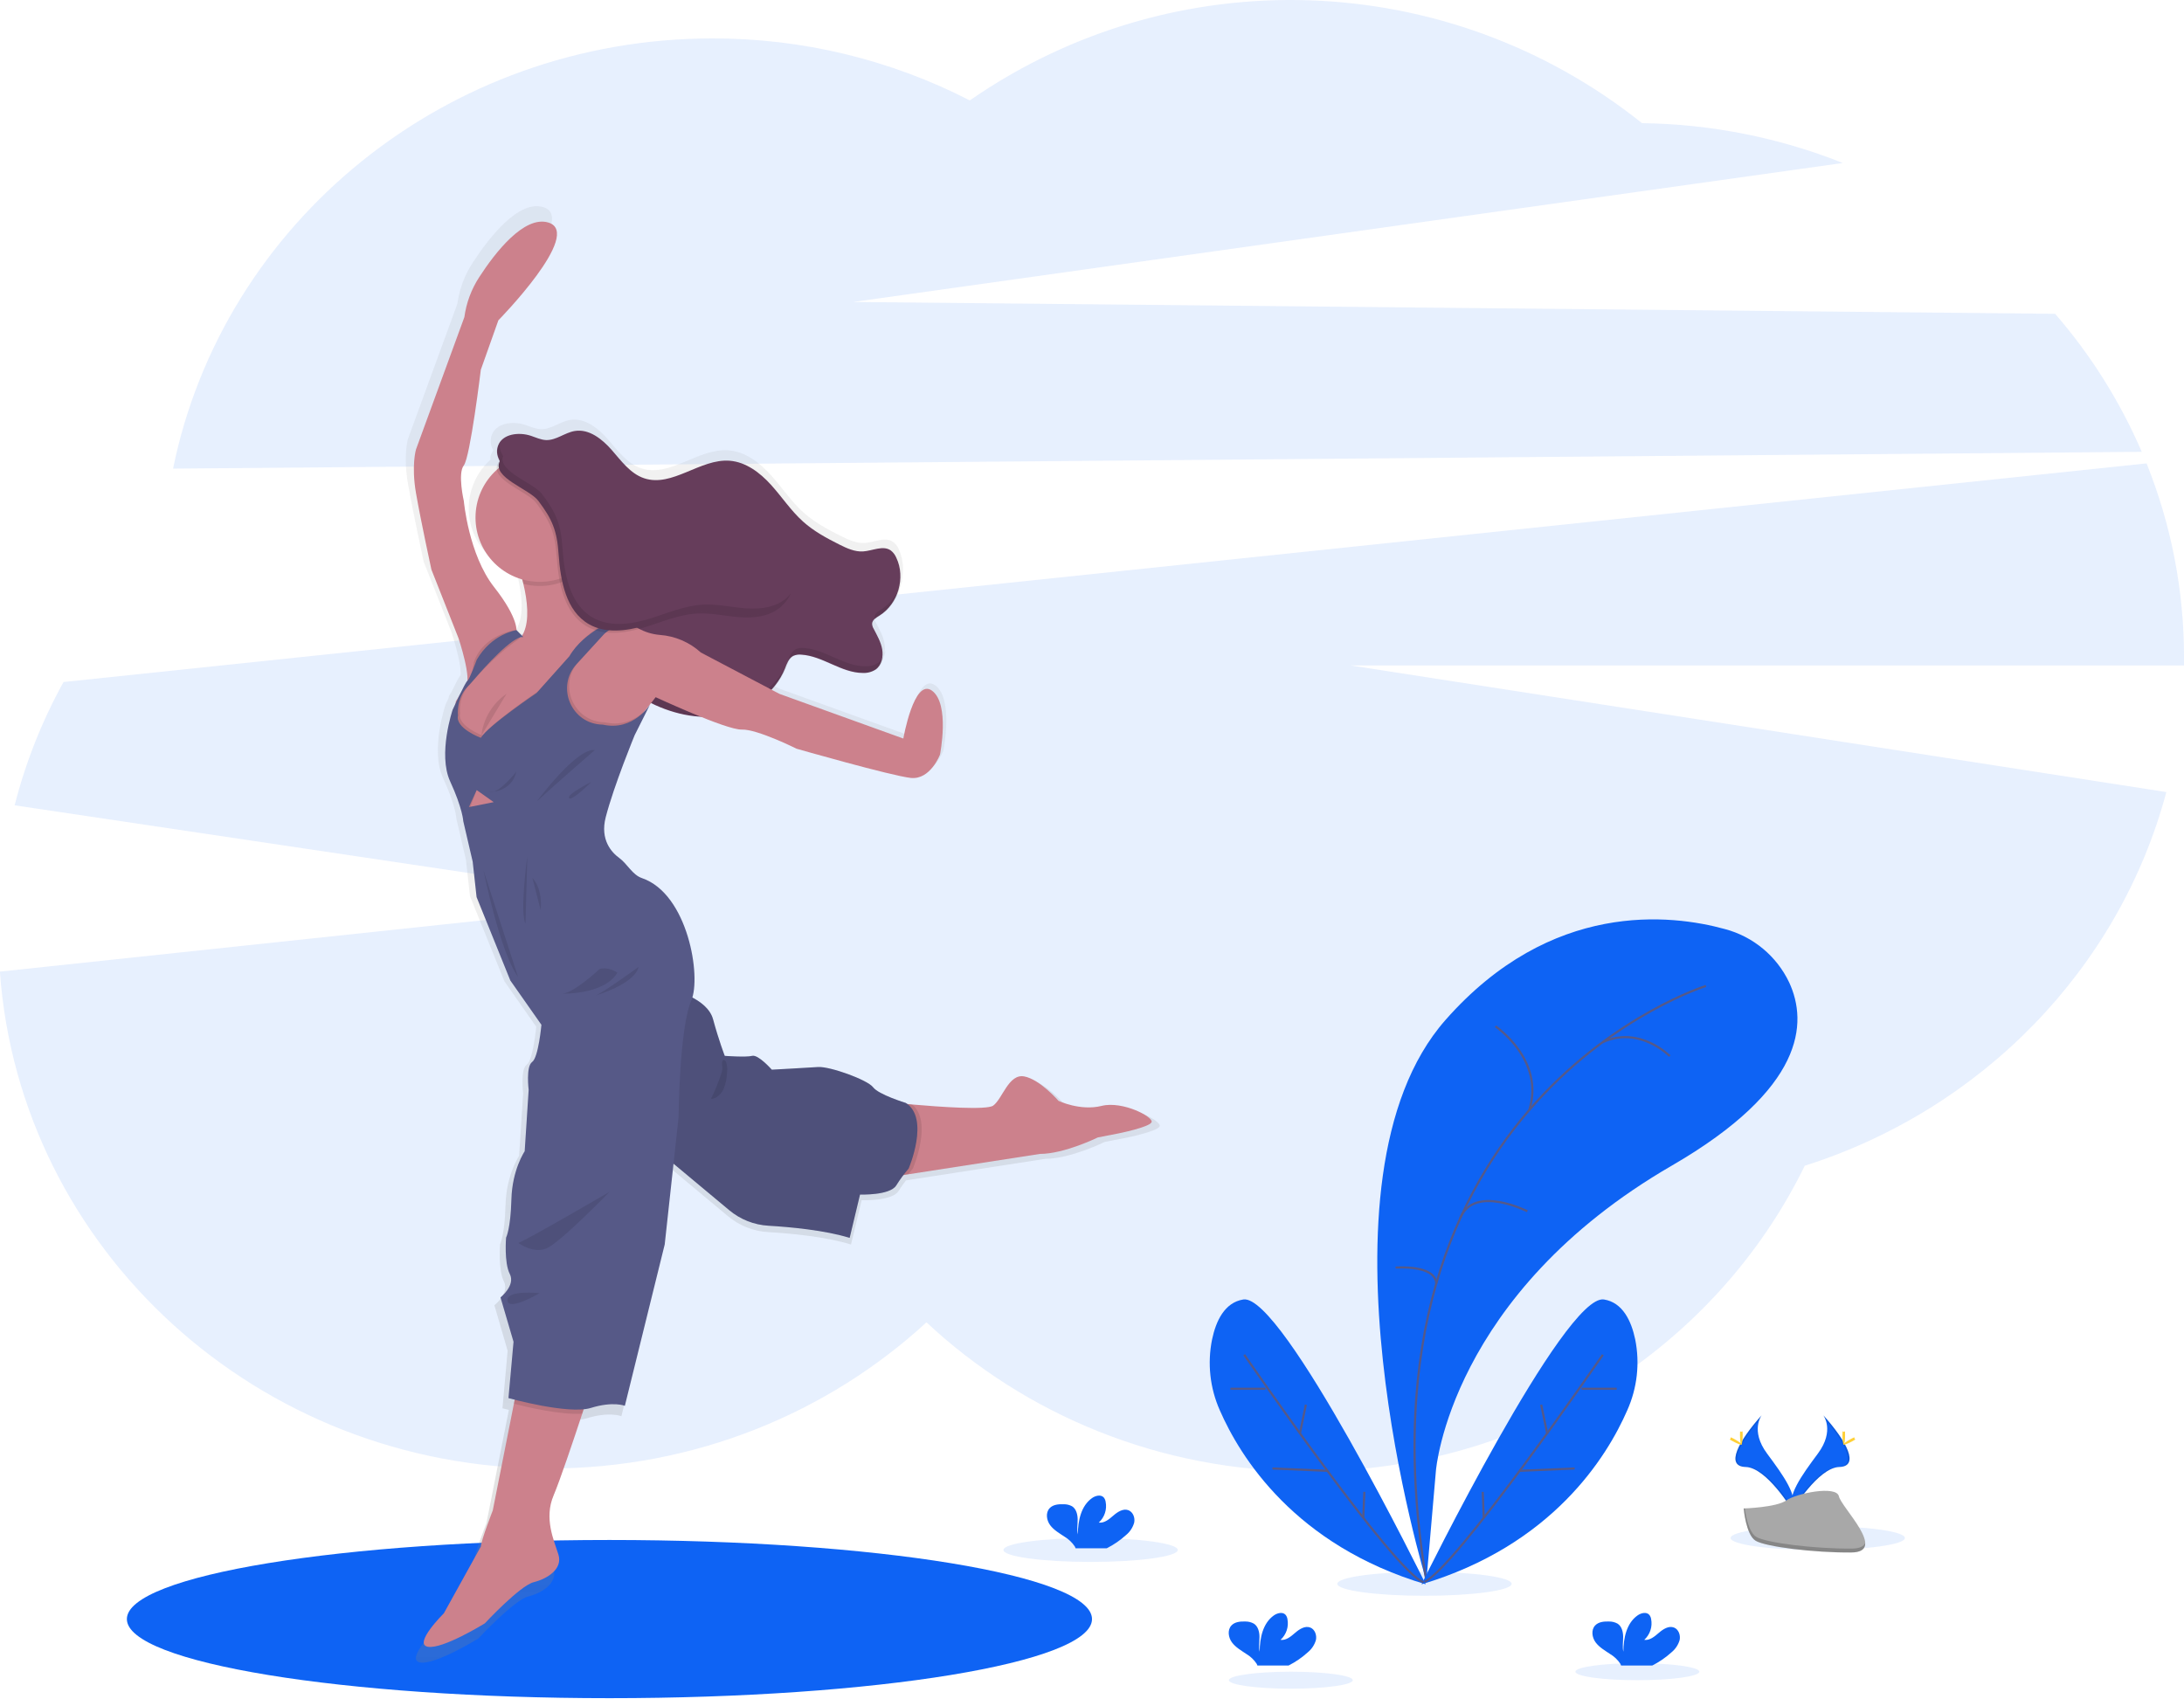
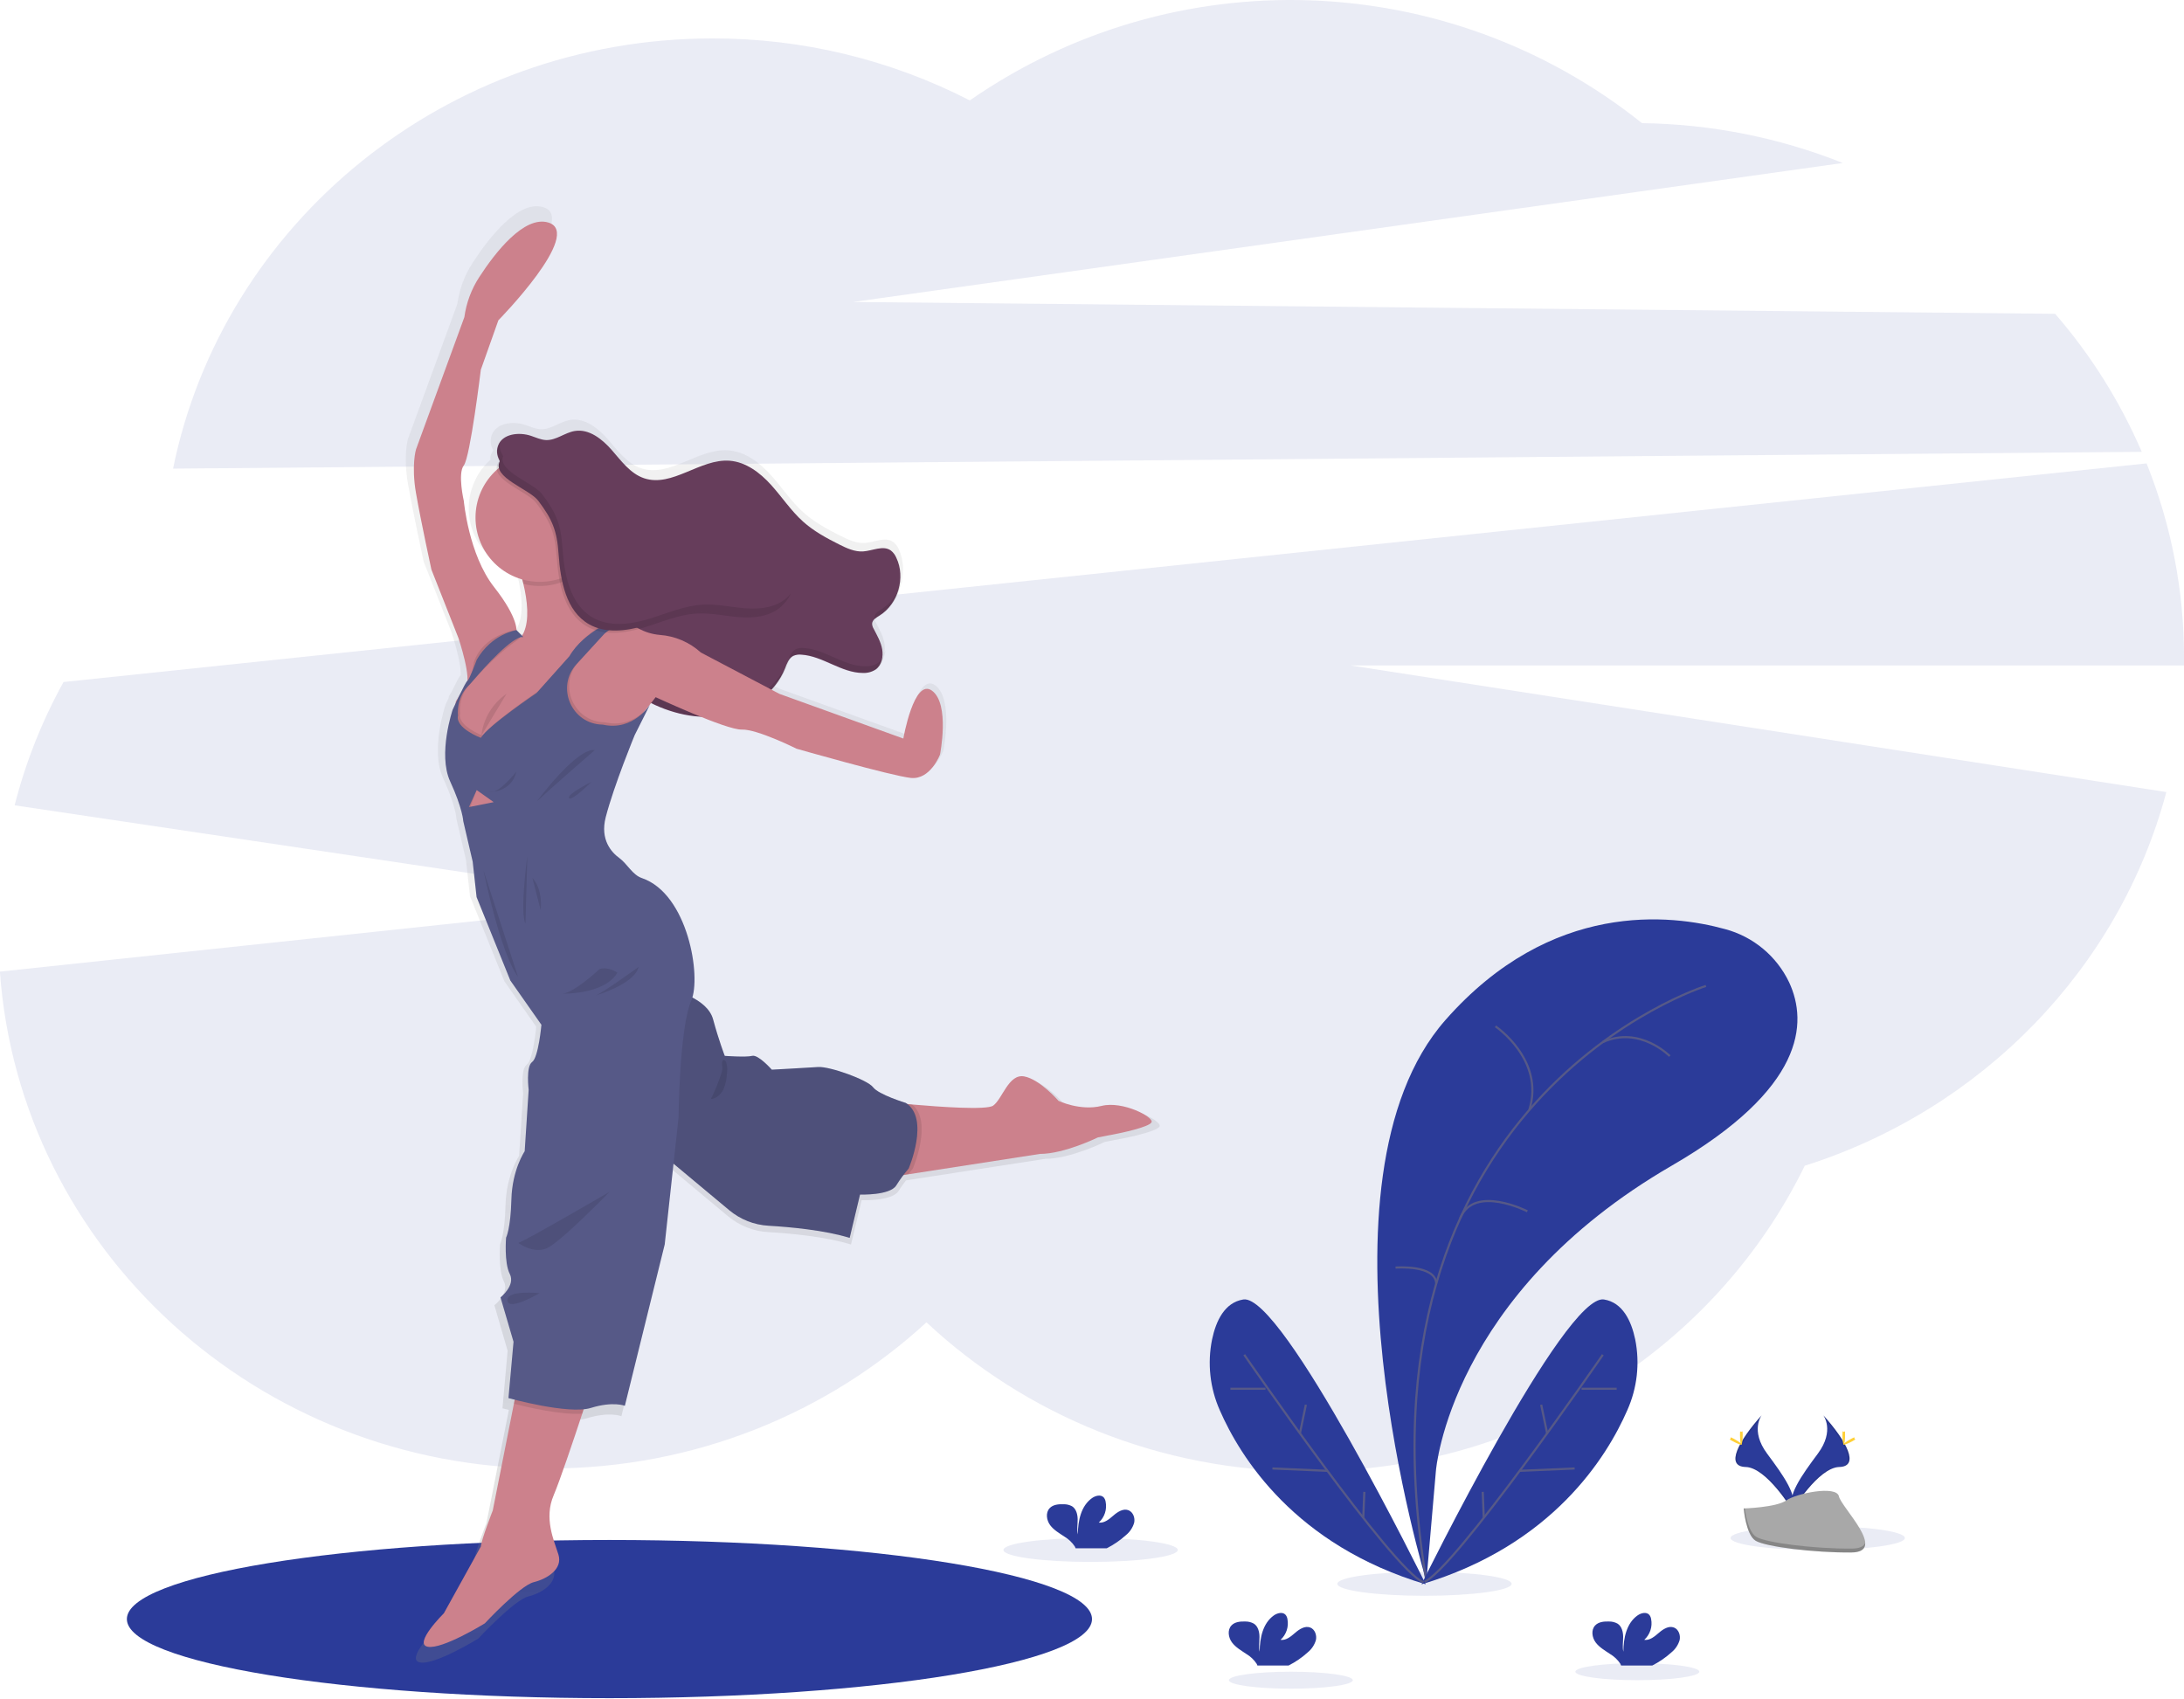
<svg xmlns="http://www.w3.org/2000/svg" id="956f524d-cf77-4eed-97ec-c6a3c87f2838" data-name="Layer 1" width="1027.35" height="798.89" viewBox="0 0 1027.35 798.89">
  <defs>
    <linearGradient id="60552b3d-cc23-4bcb-bcbd-c0b00e2743d7" x1="454.54" y1="832.71" x2="454.54" y2="147.53" gradientUnits="userSpaceOnUse">
      <stop offset="0" stop-color="gray" stop-opacity="0.25" />
      <stop offset="0.54" stop-color="gray" stop-opacity="0.12" />
      <stop offset="1" stop-color="gray" stop-opacity="0.1" />
    </linearGradient>
  </defs>
-   <path d="M1093.8,263.12a250.48,250.48,0,0,0-40.75-64.93l-565.37-5.57,465.49-65.38a264.39,264.39,0,0,0-94.45-18.74A264.72,264.72,0,0,0,542.51,97.8a263.57,263.57,0,0,0-121-29.16c-125.62,0-230.3,87-253.78,202.38Z" transform="translate(-86.32 -50.56)" fill="#0e63f4" opacity="0.1" />
-   <path d="M1113.68,359.88a244.38,244.38,0,0,0-17.62-91.32L116.2,371.41a245.29,245.29,0,0,0-23,58l303.43,45.24-310.36,33c9.34,130.61,121.31,233.75,258.09,233.75,68.85,0,131.42-26.14,177.77-68.76,46.51,43.43,109.67,70.13,179.26,70.13,103.26,0,192.38-58.79,233.88-143.8,83.27-26.42,147.95-92.78,170.09-175.79L721.68,363.62h392C1113.66,362.37,1113.68,361.13,1113.68,359.88Z" transform="translate(-86.32 -50.56)" fill="#0e63f4" opacity="0.1" />
-   <ellipse cx="286.68" cy="761.68" rx="227" ry="37.21" fill="#0e63f4" />
+   <path d="M1093.8,263.12a250.48,250.48,0,0,0-40.75-64.93l-565.37-5.57,465.49-65.38a264.39,264.39,0,0,0-94.45-18.74A264.72,264.72,0,0,0,542.51,97.8a263.57,263.57,0,0,0-121-29.16c-125.62,0-230.3,87-253.78,202.38Z" transform="translate(-86.32 -50.56)" fill="#2b3b99" opacity="0.1" />
+   <path d="M1113.68,359.88a244.38,244.38,0,0,0-17.62-91.32L116.2,371.41a245.29,245.29,0,0,0-23,58l303.43,45.24-310.36,33c9.34,130.61,121.31,233.75,258.09,233.75,68.85,0,131.42-26.14,177.77-68.76,46.51,43.43,109.67,70.13,179.26,70.13,103.26,0,192.38-58.79,233.88-143.8,83.27-26.42,147.95-92.78,170.09-175.79L721.68,363.62h392C1113.66,362.37,1113.68,361.13,1113.68,359.88Z" transform="translate(-86.32 -50.56)" fill="#2b3b99" opacity="0.1" />
+   <ellipse cx="286.68" cy="761.68" rx="227" ry="37.21" fill="#2b3b99" />
  <path d="M607.77,572.54c-10.21,2.56-20.69-2.42-20.69-2.42s-8.94-10.35-16.48-11.75-10.46,10.85-14.94,14c-3.1,2.21-25.46.63-39-.55l-2.33-.21c-.23-.17-.46-.35-.71-.51,0,0-13-4-15.71-7.54s-20.82-10.09-26.44-9.71-22.23,1.28-22.23,1.28-6.51-7.41-9.45-6.64-13.16-.06-13.16-.06-2.81-7.22-5.62-17.57c-1.31-4.83-5.67-8.22-9.94-10.45,3.84-13-3-50.08-24.24-57.33-4.63-1.58-7-6.83-10.94-9.71-3.53-2.57-9.31-8.63-6.48-19.58,4-15.33,13.92-39.47,13.92-39.47l7.39-14.76a20.62,20.62,0,0,1-2.34,2.93c1-1.28,2-2.54,2.86-3.6a62.13,62.13,0,0,0,23.66,6.52c8.34,3.37,16.67,6.34,19.91,6.23,7.41-.26,26.31,9.2,26.31,9.2s45.47,13,54.92,14.05,14.05-11.24,14.05-11.24S535,379.42,526.28,373s-13.79,23-13.79,23L453,374.56l-3.67-1.93A33.35,33.35,0,0,0,456,362.25c.92-2.29,1.76-4.91,3.95-6.05a5.58,5.58,0,0,1,1.88-.55,12.67,12.67,0,0,1,1.63,0c10.32.63,19.19,8.75,29.53,8.79.38,0,.76,0,1.14,0a9.94,9.94,0,0,0,5.53-1.7,8.68,8.68,0,0,0,3.18-6.14,10.54,10.54,0,0,1-.5.94,12.33,12.33,0,0,0,0-4.45c-.64-3.51-2.47-6.66-4.11-9.83a5,5,0,0,1-.76-2.46,3.39,3.39,0,0,1,1.29-2.33,2.8,2.8,0,0,0,.06.28,13.07,13.07,0,0,1,2.58-1.89,22.06,22.06,0,0,0,9.64-14.69c-.25.74-.55,1.47-.87,2.19A21.71,21.71,0,0,0,509.12,309a8.69,8.69,0,0,0-2.66-3.49c-3.73-2.62-8.74.17-13.29.47-4,.26-7.88-1.53-11.49-3.34-6.16-3.09-12.29-6.43-17.42-11-5.83-5.23-10.16-11.9-15.42-17.69S436.83,263,429,262.42c-14.23-1.1-27.65,13-41.18,8.4-6.6-2.23-10.94-8.33-15.53-13.57s-10.9-10.27-17.78-9.14c-4.78.8-8.92,4.51-13.76,4.37-2.53-.08-4.88-1.21-7.28-2-5.81-1.95-13.77-1-15.84,4.78a8.52,8.52,0,0,0,.75,7.17,10.78,10.78,0,0,0-.82,1.35,4.62,4.62,0,0,0-.49,3,30.9,30.9,0,0,0,12.2,52.72c.19.73.38,1.46.56,2.2,1.94,8.17,2.95,17.37.08,23.57-.18.38-.37.75-.58,1.11l-.25.11.11.11h0l-.11-.11h0l-.36-.37h0l-2.18-2.28c-.12-2.38-1.46-8.76-10.78-20.6-12.27-15.59-14.57-41.39-14.57-41.39s-3.06-13.28,0-17.11,8.18-46,8.18-46L317.83,195s41.13-41.9,24-47c-11.63-3.47-25.5,14.41-33.2,26.23a46.77,46.77,0,0,0-7.16,19.24l-23.25,63.61s-2.3,7.67,0,20.95,7.41,36.79,7.41,36.79l13,32.95S303.42,362,303,368.18c-.57.37-2.57,4.33-4.3,7.93l-1.27,2-.09.81c-.85,1.81-1.44,3.11-1.44,3.11s-7.24,21.37-1.19,34.48S301,435.7,301,435.7l4.51,19.42,1.88,17,16.22,40.11,14.94,21.33s-1.4,15.71-4.47,17.88-1.66,13.41-1.66,13.41l-1.92,29.5s-6,8.82-6.38,23.12-2.56,18.4-2.56,18.4-1,12,1.79,17.5-4.47,11.24-4.47,11.24L325.11,686l-2.43,27.08s1.13.31,3,.78l-.38,1.94-10.16,51.3s-5.49,14.06-5.74,17.37l-17.76,32.07s-14.82,14.69-7.79,16.09,27.47-11.24,27.47-11.24,16.86-18.14,23.5-19.79,14-6.4,11.88-13.29-7-17.37-2.3-28.49c3-7,9.38-26,13.76-39.26.24-.73.47-1.43.7-2.11a17.77,17.77,0,0,0,3.42-.65c10.73-3.32,16.35-1,16.35-1l19.16-77.53L402,600.37l26.83,22.38a32.25,32.25,0,0,0,18.8,7.43c10.57.62,27.06,2.15,39,5.84l5-20.82s14.3.52,17.37-4.34c1.25-2,2.48-3.7,3.49-5l2.32-.36,63.29-9.79c11.75,0,27.85-7.93,27.85-7.93l9.84-1.91s14.68-2.94,16-5.37S618,570,607.77,572.54Z" transform="translate(-86.32 -50.56)" fill="url(#60552b3d-cc23-4bcb-bcbd-c0b00e2743d7)" />
  <path d="M320.58,260.27c2-5.64,9.82-6.59,15.51-4.68,2.34.78,4.65,1.89,7.12,2,4.74.14,8.79-3.5,13.47-4.27,6.73-1.12,12.9,3.8,17.39,8.93s8.75,11.1,15.21,13.29c13.23,4.46,26.37-9.3,40.29-8.23,7.64.59,14.24,5.62,19.39,11.29s9.39,12.19,15.09,17.31c5,4.5,11,7.77,17.05,10.8,3.53,1.77,7.3,3.52,11.24,3.26,4.46-.29,9.36-3,13-.46a8.49,8.49,0,0,1,2.6,3.42c4.48,9.32.87,21.73-7.9,27.21-1.53.95-3.39,2-3.48,3.83a4.82,4.82,0,0,0,.74,2.41c1.6,3.1,3.4,6.19,4,9.62s-.21,7.38-3,9.46a10.18,10.18,0,0,1-6.17,1.69c-10.12-.05-18.8-8-28.9-8.61a7.3,7.3,0,0,0-3.79.58c-2.14,1.11-3,3.68-3.87,5.92-4.68,11.69-16.3,19.82-28.7,22.05s-25.35-.91-36.45-6.87a8.61,8.61,0,0,1-2.21-1.52,9.45,9.45,0,0,1-1.91-3.87c-3.4-10.75-8-22-17.42-28.21-6.11-4-14.4-6.25-17.17-13-1.74-4.27-.65-9.12-1.09-13.72a21.09,21.09,0,0,0-13.93-17.58c-1.64-.55-3.44-.94-4.64-2.19a8.64,8.64,0,0,1-1.8-4.25c-1.49-6.77-2.48-13.92-4.56-20.53C324.1,270.17,318.45,266.2,320.58,260.27Z" transform="translate(-86.32 -50.56)" fill="#663d5b" />
  <g opacity="0.1">
    <path d="M499.47,362.35A10.22,10.22,0,0,1,493.3,364c-10.11,0-18.79-8-28.89-8.6a7.29,7.29,0,0,0-3.79.57c-2.15,1.11-3,3.68-3.87,5.92-4.68,11.7-16.31,19.83-28.71,22.06s-25.35-.91-36.44-6.87a8.69,8.69,0,0,1-2.21-1.52,9.51,9.51,0,0,1-1.91-3.87c-3.4-10.76-8-22-17.42-28.22-6.12-4.05-14.41-6.24-17.17-13-1.75-4.28-.66-9.13-1.09-13.72a21.07,21.07,0,0,0-13.94-17.58c-1.64-.55-3.44-.95-4.64-2.19a8.57,8.57,0,0,1-1.79-4.26c-1.5-6.76-2.48-13.92-4.56-20.52-1.4-4.42-5.81-8-5.59-12.72a6.65,6.65,0,0,0-.34.77c-2.14,5.93,3.52,9.9,5.13,15,2.08,6.6,3.06,13.76,4.56,20.52a8.57,8.57,0,0,0,1.79,4.26c1.2,1.24,3,1.64,4.64,2.19A21.07,21.07,0,0,1,351,319.81c.43,4.59-.66,9.44,1.09,13.72,2.76,6.79,11.05,9,17.17,13,9.4,6.23,14,17.46,17.42,28.22a9.51,9.51,0,0,0,1.91,3.87,8.69,8.69,0,0,0,2.21,1.52c11.09,6,24,9.09,36.44,6.87s24-10.36,28.71-22.06c.9-2.24,1.73-4.81,3.87-5.92a7.29,7.29,0,0,1,3.79-.57c10.1.61,18.78,8.56,28.89,8.6a10.22,10.22,0,0,0,6.17-1.68,8.48,8.48,0,0,0,3.12-6A7.43,7.43,0,0,1,499.47,362.35Z" transform="translate(-86.32 -50.56)" />
    <path d="M501.21,337c-1.53,1-3.4,2-3.49,3.83a3.05,3.05,0,0,0,.17,1.08,12.59,12.59,0,0,1,2.52-1.85,21.55,21.55,0,0,0,9.43-14.37A21.07,21.07,0,0,1,501.21,337Z" transform="translate(-86.32 -50.56)" />
  </g>
  <path d="M346.75,754c-4.63,10.88.13,21.12,2.25,27.88s-5.12,11.37-11.62,13-23,19.37-23,19.37-20,12.37-26.88,11,7.62-15.75,7.62-15.75l17.38-31.38c.25-3.24,5.62-17,5.62-17l9.94-50.2,1.32-6.67,35.24-2.13s-1.85,5.72-4.4,13.45C355.93,728.57,349.65,747.21,346.75,754Z" transform="translate(-86.32 -50.56)" fill="#cc818c" />
  <path d="M628,578.53c-1.25,2.38-15.62,5.25-15.62,5.25l-9.63,1.87s-15.75,7.76-27.25,7.76L513.56,603l-8.31,1.29V569.15s4.18.44,10.1,1c13.23,1.16,35.12,2.7,38.15.54,4.38-3.12,7.25-15.12,14.62-13.74s16.13,11.5,16.13,11.5,10.25,4.87,20.25,2.37S629.25,576.15,628,578.53Z" transform="translate(-86.32 -50.56)" fill="#cc818c" />
  <path d="M515.75,600.28s-.89,1-2.19,2.71l-8.31,1.29V569.15s4.18.44,10.1,1C525.29,578,515.75,600.28,515.75,600.28Z" transform="translate(-86.32 -50.56)" opacity="0.1" />
  <path d="M396.13,592.16l33.27,27.76a31.58,31.58,0,0,0,18.4,7.27c10.34.61,26.48,2.1,38.2,5.72l4.88-20.38s14,.5,17-4.25a68.93,68.93,0,0,1,5.87-8s10.13-23.62-1.37-30.87c0,0-12.75-3.88-15.38-7.38s-20.37-9.87-25.87-9.5-21.75,1.25-21.75,1.25-6.38-7.25-9.25-6.5-12.88,0-12.88,0-2.75-7.07-5.5-17.2-19.12-13.75-19.12-13.75Z" transform="translate(-86.32 -50.56)" fill="#565987" />
  <path d="M396.13,592.16l33.27,27.76a31.58,31.58,0,0,0,18.4,7.27c10.34.61,26.48,2.1,38.2,5.72l4.88-20.38s14,.5,17-4.25a68.93,68.93,0,0,1,5.87-8s10.13-23.62-1.37-30.87c0,0-12.75-3.88-15.38-7.38s-20.37-9.87-25.87-9.5-21.75,1.25-21.75,1.25-6.38-7.25-9.25-6.5-12.88,0-12.88,0-2.75-7.07-5.5-17.2-19.12-13.75-19.12-13.75Z" transform="translate(-86.32 -50.56)" opacity="0.1" />
  <path d="M381.25,343.28l-3.68.69-.23,0-.54.1-6.3,1.17-1.94,2.3-.08.08L362.25,355,357,360.15l-.05.06-4.44,4.32L345,372l-1.26,3.11L341,382l-.71,1.75-7.5,8L328,402l-11.2,6.5-12.05-6.25-5.5-8,1.25-11.46.25-2.29,3.67-5.89,3.33-5.36,6.5-9.25,12.5-8.5,2.24-.59,2.51-.66a9.29,9.29,0,0,0,.53-.85,10.23,10.23,0,0,0,.57-1.09c2.81-6.06,1.82-15.07-.08-23.06a116,116,0,0,0-5.77-17.5l33-4.75s-.32,6.4-.32,16.38h0c0,2.5,0,5.21.07,8.11.16,9,8.52,12.9,14.83,14.56a41.56,41.56,0,0,0,4.94,1C380.49,343.24,381.25,343.28,381.25,343.28Z" transform="translate(-86.32 -50.56)" fill="#cc818c" />
  <path d="M329.25,348s1.5-6-10.5-21.25-14.25-40.5-14.25-40.5-3-13,0-16.75,8-45,8-45l8.25-23.25s40.25-41,23.5-46c-11.38-3.4-25,14.11-32.49,25.67a45.75,45.75,0,0,0-7,18.83h0L282,262s-2.25,7.5,0,20.5,7.25,36,7.25,36L302,350.78s6.71,20.1,3.23,22.55L313,361.84Z" transform="translate(-86.32 -50.56)" fill="#cc818c" />
  <path d="M528.5,405.53s-4.5,12-13.75,11S461,402.78,461,402.78s-18.5-9.25-25.75-9-40.5-15.25-40.5-15.25-2.34,3.08-4.95,6.32c-2.84,3.55-6,7.3-6.8,7.43-1.5.25-24.75,3.5-24.75,3.5l-15.75-7.25L341,382l-.71-3,3.49-3.89,4.59-5.11,8.61-9.82.05-.06,11.49-12.49.08-.08,7.36-3,1.42-.58.23,0c.88-.15,4.26-.46,8.79,2.1a25.2,25.2,0,0,0,10.27,3.18A32.12,32.12,0,0,1,416,357.53L453,377l58.25,21s5-28.75,13.5-22.5S528.5,405.53,528.5,405.53Z" transform="translate(-86.32 -50.56)" fill="#cc818c" />
  <path d="M389.8,384.85c-2.84,3.55-6,7.3-6.8,7.43-1.5.25-24.75,3.5-24.75,3.5l-15.75-7.25L341,382l-.71,1.75-7.5,8L328,402l-11.2,6.5-12.05-6.25-5.5-8,1.25-11.46c.63-1.36,2.35-5.06,3.92-8.18a25,25,0,0,1,2.78-4.86c1-.66,2.05-7.75,2.05-7.75C313.79,348.91,329,346.9,329,346.9l2.43,2.28,1.06,1.1c-.43-.07.08-1-.47-.85-.88.25-1.27,1.58-2.4,2.31-6.15,4-15.76,13.33-19.56,17.76-.92,1.07-1.87,2.12-2.84,3.14-5.49,5.81-4.48,13.51-4.48,13.51-1.37,6,10.75,10.5,10.75,10.5,3.38-5.62,26.25-21.12,26.25-21.12l15.4-17.25c4.72-8.22,14-13.65,19.18-16.19,2.29-1.12,3.79-1.68,3.79-1.68l5.76,2.46a7.68,7.68,0,0,0-4.61.2,15.75,15.75,0,0,0-2.47,1c-.3.15-.6.31-.88.48a27.55,27.55,0,0,0-4.42,3.19l-12.94,14.13c-9.89,10.79-2.44,28.24,12.19,28.49h.13C379.81,392.42,386.22,388.28,389.8,384.85Z" transform="translate(-86.32 -50.56)" opacity="0.1" />
  <path d="M364.62,702.15s-1.85,5.72-4.4,13.45c-9.78.73-25.93-3.05-32.16-4.65l1.32-6.67Z" transform="translate(-86.32 -50.56)" opacity="0.1" />
  <path d="M332.5,350.28,329.3,347s-11.55,1.58-18.72,13.92c0,0-3.35,9.25-4.38,9.91s-6.95,13.59-6.95,13.59-7.08,20.91-1.17,33.75,6.17,18.75,6.17,18.75l4.42,19,1.83,16.66,15.88,39.25L341,532.66s-1.37,15.37-4.37,17.5S335,563.28,335,563.28l-1.87,28.88s-5.88,8.62-6.25,22.62-2.5,18-2.5,18-1,11.75,1.75,17.13-4.38,11-4.38,11l6.13,20.87-2.38,26.5s28.25,7.88,38.75,4.63,16-1,16-1L399,636l6.5-59.62s.38-42.25,6-55.13c4.82-11-1.5-50.19-23.21-57.59-4.53-1.54-6.83-6.68-10.7-9.5-3.46-2.51-9.11-8.44-6.34-19.16,3.88-15,13.63-38.62,13.63-38.62L392.1,382s-7.85,12.7-22.22,9.45h-.13c-14.63-.26-22.08-17.71-12.19-28.49l12.94-14.14s7.13-6.57,12.38-4.91l-5.75-2.46s-16.19,6-23,17.87l-15.4,17.25S315.88,392,312.5,397.66c0,0-12.12-4.5-10.75-10.5,0,0-1-7.71,4.48-13.52,1-1,1.92-2.06,2.84-3.13C314,364.75,327.63,349.47,332.5,350.28Z" transform="translate(-86.32 -50.56)" fill="#565987" />
  <path d="M334.38,453.28s-3.63,26.38-.88,31.75Z" transform="translate(-86.32 -50.56)" opacity="0.1" />
  <path d="M336.75,463.53l3.88,15.13S342,469.41,336.75,463.53Z" transform="translate(-86.32 -50.56)" opacity="0.1" />
  <path d="M313.75,460s7.75,38.5,16.25,50.13" transform="translate(-86.32 -50.56)" opacity="0.1" />
  <path d="M368.38,506.41S355.13,518.91,350,518c0,0,20.38.88,26.75-9.87C376.75,508.16,372.63,505.16,368.38,506.41Z" transform="translate(-86.32 -50.56)" opacity="0.1" />
  <path d="M386.75,505.41s-17,12.37-20.37,13.5C366.38,518.91,384.75,513.66,386.75,505.41Z" transform="translate(-86.32 -50.56)" opacity="0.1" />
  <path d="M329.25,413.53s-8.5,10.88-12.75,9.63C316.5,423.16,326.88,423.53,329.25,413.53Z" transform="translate(-86.32 -50.56)" opacity="0.1" />
  <path d="M338.88,427.53s18.5-25.12,27.25-24.12C366.13,403.41,345.13,421.66,338.88,427.53Z" transform="translate(-86.32 -50.56)" opacity="0.1" />
  <path d="M364.5,418.39S352.75,424.28,354,426,364.5,418.39,364.5,418.39Z" transform="translate(-86.32 -50.56)" opacity="0.1" />
  <path d="M373,611.28s-39.25,22.88-42.87,24c0,0,6.75,5.13,13.12,2.63S373,611.28,373,611.28Z" transform="translate(-86.32 -50.56)" opacity="0.1" />
  <path d="M340.13,658.91s-15.75-1.63-15.13,3.5S340.13,658.91,340.13,658.91Z" transform="translate(-86.32 -50.56)" opacity="0.1" />
  <path d="M359.75,303s-.32,6.4-.32,16.38h0a30.28,30.28,0,0,1-26.91,5.86,116,116,0,0,0-5.77-17.5Z" transform="translate(-86.32 -50.56)" opacity="0.1" />
  <circle cx="253.93" cy="243.48" r="30.25" fill="#cc818c" />
  <path d="M348.18,312.5c.85,12.37,3.45,26.52,14.19,32.74,7.76,4.49,17.54,3.31,26.13.75s17-6.38,25.94-6.81c6.87-.33,13.66,1.36,20.51,1.79s14.35-.64,19.24-5.46c7-6.86,5.72-19.33-.91-26.54s-17-9.83-26.82-9.56c-12,.33-25.4,4-34.89-3.28-6.37-4.9-8.78-13.4-14.14-19.39-8.95-10-48.53-24.44-56.91-8.14-3.93,7.63,13.93,13.08,18.07,18.6C345.13,295.91,347.4,301.08,348.18,312.5Z" transform="translate(-86.32 -50.56)" opacity="0.1" />
  <path d="M349.11,311.43c.86,12.38,3.45,26.53,14.19,32.74,7.76,4.49,17.54,3.31,26.13.76s17-6.38,25.95-6.81c6.86-.33,13.65,1.35,20.51,1.79s14.34-.64,19.23-5.46c7-6.87,5.72-19.33-.91-26.54s-17-9.83-26.81-9.56c-12,.32-25.41,4-34.9-3.29-6.37-4.9-8.78-13.39-14.14-19.39-8.95-10-48.53-24.43-56.91-8.13-3.93,7.62,13.93,13.07,18.08,18.6C346.06,294.84,348.33,300,349.11,311.43Z" transform="translate(-86.32 -50.56)" fill="#663d5b" />
  <path d="M312.73,396.64a27.94,27.94,0,0,1,11.89-19.74" transform="translate(-86.32 -50.56)" opacity="0.1" />
  <path d="M426.15,553.28a9.85,9.85,0,0,1-.71,2.85,90.93,90.93,0,0,1-4.72,11.47c2.67-.23,4.87-2.33,6-4.75a23,23,0,0,0,1.61-7.81,14.16,14.16,0,0,0,.07-2.52c-.07-.78-.57-3.76-1.86-3.23C425.5,549.73,426.17,552.49,426.15,553.28Z" transform="translate(-86.32 -50.56)" opacity="0.1" />
  <path d="M456.92,331.32c-4.9,4.82-12.38,5.9-19.24,5.46S424,334.66,417.17,335c-9,.43-17.34,4.25-25.94,6.81s-18.37,3.74-26.14-.75c-10.73-6.22-13.33-20.37-14.18-32.74-.78-11.42-3.06-16.59-9.59-25.3-3.95-5.27-20.35-10.47-18.47-17.55a11.14,11.14,0,0,0-1.4,2.08c-3.93,7.62,13.93,13.07,18.08,18.6,6.53,8.7,8.8,13.88,9.58,25.29.86,12.38,3.45,26.53,14.19,32.74,7.76,4.49,17.54,3.31,26.13.76s17-6.38,25.95-6.81c6.86-.33,13.65,1.35,20.51,1.79s14.34-.64,19.23-5.46a14.92,14.92,0,0,0,3.25-4.82A14.4,14.4,0,0,1,456.92,331.32Z" transform="translate(-86.32 -50.56)" opacity="0.1" />
  <polygon points="224.24 371.69 220.57 379.69 232.24 377.36 224.24 371.69" fill="#cc818c" />
  <polygon points="224.24 371.69 221.22 379.69 220.57 379.69 224.24 371.69" opacity="0.1" />
-   <ellipse cx="513.02" cy="729.17" rx="41" ry="5.63" fill="#0e63f4" opacity="0.1" />
-   <ellipse cx="670.07" cy="745.09" rx="41" ry="5.63" fill="#0e63f4" opacity="0.1" />
-   <ellipse cx="855.06" cy="723.54" rx="41" ry="5.63" fill="#0e63f4" opacity="0.1" />
-   <ellipse cx="607.21" cy="790.43" rx="29.14" ry="4" fill="#0e63f4" opacity="0.1" />
-   <ellipse cx="770.21" cy="786.43" rx="29.14" ry="4" fill="#0e63f4" opacity="0.1" />
-   <path d="M757.28,794.39s-57.5-188.5,9-264c49.74-56.48,106.21-49.72,131.5-42.74a46.71,46.71,0,0,1,30.16,25.07c8.84,19.08,7.25,50-55.16,86.17-104.5,60.5-111,143.5-111,143.5Z" transform="translate(-86.32 -50.56)" fill="#0e63f4" />
+   <ellipse cx="513.02" cy="729.17" rx="41" ry="5.63" fill="#2b3b99" opacity="0.1" />
+   <ellipse cx="670.07" cy="745.09" rx="41" ry="5.63" fill="#2b3b99" opacity="0.1" />
+   <ellipse cx="855.06" cy="723.54" rx="41" ry="5.63" fill="#2b3b99" opacity="0.1" />
+   <ellipse cx="607.21" cy="790.43" rx="29.14" ry="4" fill="#2b3b99" opacity="0.1" />
+   <ellipse cx="770.21" cy="786.43" rx="29.14" ry="4" fill="#2b3b99" opacity="0.1" />
+   <path d="M757.28,794.39s-57.5-188.5,9-264c49.74-56.48,106.21-49.72,131.5-42.74a46.71,46.71,0,0,1,30.16,25.07c8.84,19.08,7.25,50-55.16,86.17-104.5,60.5-111,143.5-111,143.5Z" transform="translate(-86.32 -50.56)" fill="#2b3b99" />
  <path d="M888.78,514.39s-169.5,53-131.5,280" transform="translate(-86.32 -50.56)" fill="none" stroke="#565987" stroke-miterlimit="10" />
  <path d="M789.78,533.39s23.33,15.73,15.92,39.36" transform="translate(-86.32 -50.56)" fill="none" stroke="#565987" stroke-miterlimit="10" />
  <path d="M871.78,547.39s-14.27-14.52-31.64-6.51" transform="translate(-86.32 -50.56)" fill="none" stroke="#565987" stroke-miterlimit="10" />
  <path d="M804.78,620.39s-25.06-12.72-31.54,3.21" transform="translate(-86.32 -50.56)" fill="none" stroke="#565987" stroke-miterlimit="10" />
  <path d="M742.78,646.89s18.81-1.5,19.15,7.5" transform="translate(-86.32 -50.56)" fill="none" stroke="#565987" stroke-miterlimit="10" />
-   <path d="M755,795.89s67.34-137,85.84-134c8.79,1.42,12.84,10.07,14.67,18.75A55.1,55.1,0,0,1,851.79,714C842.24,735.91,816.57,777.54,755,795.89Z" transform="translate(-86.32 -50.56)" fill="#0e63f4" />
+   <path d="M755,795.89s67.34-137,85.84-134c8.79,1.42,12.84,10.07,14.67,18.75A55.1,55.1,0,0,1,851.79,714C842.24,735.91,816.57,777.54,755,795.89Z" transform="translate(-86.32 -50.56)" fill="#2b3b99" />
  <path d="M840.29,687.89s-70.68,102.5-84.34,107" transform="translate(-86.32 -50.56)" fill="none" stroke="#565987" stroke-miterlimit="10" />
  <line x1="760.47" y1="653.33" x2="743.97" y2="653.33" fill="none" stroke="#565987" stroke-miterlimit="10" />
  <line x1="740.71" y1="690.83" x2="714.85" y2="691.94" fill="none" stroke="#565987" stroke-miterlimit="10" />
  <line x1="724.97" y1="660.83" x2="727.78" y2="674.3" fill="none" stroke="#565987" stroke-miterlimit="10" />
  <line x1="697.47" y1="701.83" x2="697.97" y2="714.07" fill="none" stroke="#565987" stroke-miterlimit="10" />
-   <path d="M757,795.89s-67.34-137-85.84-134c-8.79,1.42-12.84,10.07-14.67,18.75A55.1,55.1,0,0,0,660.11,714C669.66,735.91,695.33,777.54,757,795.89Z" transform="translate(-86.32 -50.56)" fill="#0e63f4" />
+   <path d="M757,795.89s-67.34-137-85.84-134c-8.79,1.42-12.84,10.07-14.67,18.75A55.1,55.1,0,0,0,660.11,714C669.66,735.91,695.33,777.54,757,795.89Z" transform="translate(-86.32 -50.56)" fill="#2b3b99" />
  <path d="M671.61,687.89s70.68,102.5,84.34,107" transform="translate(-86.32 -50.56)" fill="none" stroke="#565987" stroke-miterlimit="10" />
  <line x1="578.78" y1="653.33" x2="595.28" y2="653.33" fill="none" stroke="#565987" stroke-miterlimit="10" />
  <line x1="598.55" y1="690.83" x2="624.41" y2="691.94" fill="none" stroke="#565987" stroke-miterlimit="10" />
  <line x1="614.28" y1="660.83" x2="611.48" y2="674.3" fill="none" stroke="#565987" stroke-miterlimit="10" />
  <line x1="641.78" y1="701.83" x2="641.28" y2="714.07" fill="none" stroke="#565987" stroke-miterlimit="10" />
-   <path d="M872.58,827.88a11.63,11.63,0,0,0,3.84-5.78c.49-2.3-.49-5.05-2.68-5.89-2.46-.94-5.09.76-7.08,2.48s-4.28,3.69-6.89,3.32A10.47,10.47,0,0,0,863,812.2a4,4,0,0,0-.9-2c-1.36-1.46-3.84-.83-5.48.32-5.2,3.66-6.65,10.72-6.67,17.08-.53-2.3-.09-4.69-.1-7s-.66-5-2.64-6.22a8,8,0,0,0-4-1c-2.34-.08-4.94.15-6.54,1.86-2,2.12-1.47,5.69.26,8s4.35,3.8,6.76,5.42a14.82,14.82,0,0,1,4.84,4.61,4.41,4.41,0,0,1,.36.82h14.65A40.77,40.77,0,0,0,872.58,827.88Z" transform="translate(-86.32 -50.56)" fill="#0e63f4" />
-   <path d="M616,772.71a11.64,11.64,0,0,0,3.83-5.79c.5-2.3-.48-5-2.68-5.89-2.46-.94-5.08.76-7.08,2.49s-4.28,3.68-6.88,3.32A10.5,10.5,0,0,0,606.4,757a4.08,4.08,0,0,0-.9-2c-1.37-1.46-3.84-.84-5.48.31-5.2,3.66-6.65,10.72-6.68,17.08-.52-2.29-.08-4.68-.09-7s-.66-5-2.65-6.23a7.91,7.91,0,0,0-4-.94c-2.33-.09-4.94.14-6.53,1.85-2,2.13-1.47,5.69.25,8s4.35,3.8,6.77,5.42a15,15,0,0,1,4.83,4.61,4.16,4.16,0,0,1,.36.83h14.66A41.11,41.11,0,0,0,616,772.71Z" transform="translate(-86.32 -50.56)" fill="#0e63f4" />
-   <path d="M701.49,827.88a11.63,11.63,0,0,0,3.84-5.78c.49-2.3-.49-5.05-2.68-5.89-2.46-.94-5.09.76-7.08,2.48s-4.28,3.69-6.89,3.32a10.47,10.47,0,0,0,3.24-9.81,4,4,0,0,0-.9-2c-1.36-1.46-3.84-.83-5.48.32-5.2,3.66-6.65,10.72-6.67,17.08-.53-2.3-.09-4.69-.1-7s-.66-5-2.64-6.22a8,8,0,0,0-4-1c-2.34-.08-4.94.15-6.54,1.86-2,2.12-1.47,5.69.26,8s4.35,3.8,6.76,5.42a14.82,14.82,0,0,1,4.84,4.61,4.41,4.41,0,0,1,.36.82h14.65A40.77,40.77,0,0,0,701.49,827.88Z" transform="translate(-86.32 -50.56)" fill="#0e63f4" />
-   <path d="M944,716.35s5.5,7.18-2.53,18-14.65,20-12,26.76c0,0,12.12-20.14,22-20.42S954.89,728.46,944,716.35Z" transform="translate(-86.32 -50.56)" fill="#0e63f4" />
+   <path d="M872.58,827.88a11.63,11.63,0,0,0,3.84-5.78c.49-2.3-.49-5.05-2.68-5.89-2.46-.94-5.09.76-7.08,2.48s-4.28,3.69-6.89,3.32A10.47,10.47,0,0,0,863,812.2a4,4,0,0,0-.9-2c-1.36-1.46-3.84-.83-5.48.32-5.2,3.66-6.65,10.72-6.67,17.08-.53-2.3-.09-4.69-.1-7s-.66-5-2.64-6.22a8,8,0,0,0-4-1c-2.34-.08-4.94.15-6.54,1.86-2,2.12-1.47,5.69.26,8s4.35,3.8,6.76,5.42a14.82,14.82,0,0,1,4.84,4.61,4.41,4.41,0,0,1,.36.82h14.65A40.77,40.77,0,0,0,872.58,827.88Z" transform="translate(-86.32 -50.56)" fill="#2b3b99" />
+   <path d="M616,772.71a11.64,11.64,0,0,0,3.83-5.79c.5-2.3-.48-5-2.68-5.89-2.46-.94-5.08.76-7.08,2.49s-4.28,3.68-6.88,3.32A10.5,10.5,0,0,0,606.4,757a4.08,4.08,0,0,0-.9-2c-1.37-1.46-3.84-.84-5.48.31-5.2,3.66-6.65,10.72-6.68,17.08-.52-2.29-.08-4.68-.09-7s-.66-5-2.65-6.23a7.91,7.91,0,0,0-4-.94c-2.33-.09-4.94.14-6.53,1.85-2,2.13-1.47,5.69.25,8s4.35,3.8,6.77,5.42a15,15,0,0,1,4.83,4.61,4.16,4.16,0,0,1,.36.83h14.66A41.11,41.11,0,0,0,616,772.71Z" transform="translate(-86.32 -50.56)" fill="#2b3b99" />
+   <path d="M701.49,827.88a11.63,11.63,0,0,0,3.84-5.78c.49-2.3-.49-5.05-2.68-5.89-2.46-.94-5.09.76-7.08,2.48s-4.28,3.69-6.89,3.32a10.47,10.47,0,0,0,3.24-9.81,4,4,0,0,0-.9-2c-1.36-1.46-3.84-.83-5.48.32-5.2,3.66-6.65,10.72-6.67,17.08-.53-2.3-.09-4.69-.1-7s-.66-5-2.64-6.22a8,8,0,0,0-4-1c-2.34-.08-4.94.15-6.54,1.86-2,2.12-1.47,5.69.26,8s4.35,3.8,6.76,5.42a14.82,14.82,0,0,1,4.84,4.61,4.41,4.41,0,0,1,.36.82h14.65A40.77,40.77,0,0,0,701.49,827.88Z" transform="translate(-86.32 -50.56)" fill="#2b3b99" />
+   <path d="M944,716.35s5.5,7.18-2.53,18-14.65,20-12,26.76c0,0,12.12-20.14,22-20.42S954.89,728.46,944,716.35Z" transform="translate(-86.32 -50.56)" fill="#2b3b99" />
  <path d="M944,716.35a8.63,8.63,0,0,1,1.12,2.25c9.63,11.3,14.75,21.85,5.5,22.12-8.61.24-18.94,15.65-21.42,19.54a9.06,9.06,0,0,0,.29.88s12.12-20.14,22-20.42S954.89,728.46,944,716.35Z" transform="translate(-86.32 -50.56)" opacity="0.1" />
  <path d="M954.25,725.5c0,2.53-.28,4.58-.63,4.58S953,728,953,725.5s.35-1.33.7-1.33S954.25,723,954.25,725.5Z" transform="translate(-86.32 -50.56)" fill="#ffd037" />
  <path d="M957.76,728.52c-2.22,1.21-4.16,1.94-4.32,1.64s1.49-1.54,3.71-2.75,1.35-.33,1.51,0S960,727.31,957.76,728.52Z" transform="translate(-86.32 -50.56)" fill="#ffd037" />
-   <path d="M915,716.35s-5.5,7.18,2.53,18,14.65,20,12,26.76c0,0-12.11-20.14-22-20.42S904.18,728.46,915,716.35Z" transform="translate(-86.32 -50.56)" fill="#0e63f4" />
+   <path d="M915,716.35s-5.5,7.18,2.53,18,14.65,20,12,26.76c0,0-12.11-20.14-22-20.42S904.18,728.46,915,716.35Z" transform="translate(-86.32 -50.56)" fill="#2b3b99" />
  <path d="M915,716.35a8.82,8.82,0,0,0-1.13,2.25c-9.62,11.3-14.74,21.85-5.5,22.12,8.62.24,19,15.65,21.43,19.54a7,7,0,0,1-.3.88s-12.11-20.14-22-20.42S904.18,728.46,915,716.35Z" transform="translate(-86.32 -50.56)" opacity="0.1" />
  <path d="M904.81,725.5c0,2.53.29,4.58.64,4.58s.63-2.05.63-4.58-.35-1.33-.7-1.33S904.81,723,904.81,725.5Z" transform="translate(-86.32 -50.56)" fill="#ffd037" />
  <path d="M901.31,728.52c2.22,1.21,4.15,1.94,4.32,1.64s-1.49-1.54-3.71-2.75-1.35-.33-1.52,0S899.09,727.31,901.31,728.52Z" transform="translate(-86.32 -50.56)" fill="#ffd037" />
  <path d="M906.56,760.2s15.36-.47,20-3.77,23.63-7.23,24.78-1.94,23.08,26.29,5.74,26.43-40.29-2.7-44.91-5.52S906.56,760.2,906.56,760.2Z" transform="translate(-86.32 -50.56)" fill="#a8a8a8" />
  <path d="M957.38,779.08c-17.34.14-40.3-2.7-44.92-5.52-3.51-2.14-4.92-9.83-5.38-13.38l-.52,0s1,12.39,5.6,15.2,27.57,5.66,44.91,5.52c5,0,6.73-1.82,6.64-4.46C963,778.05,961.1,779.05,957.38,779.08Z" transform="translate(-86.32 -50.56)" opacity="0.2" />
</svg>
